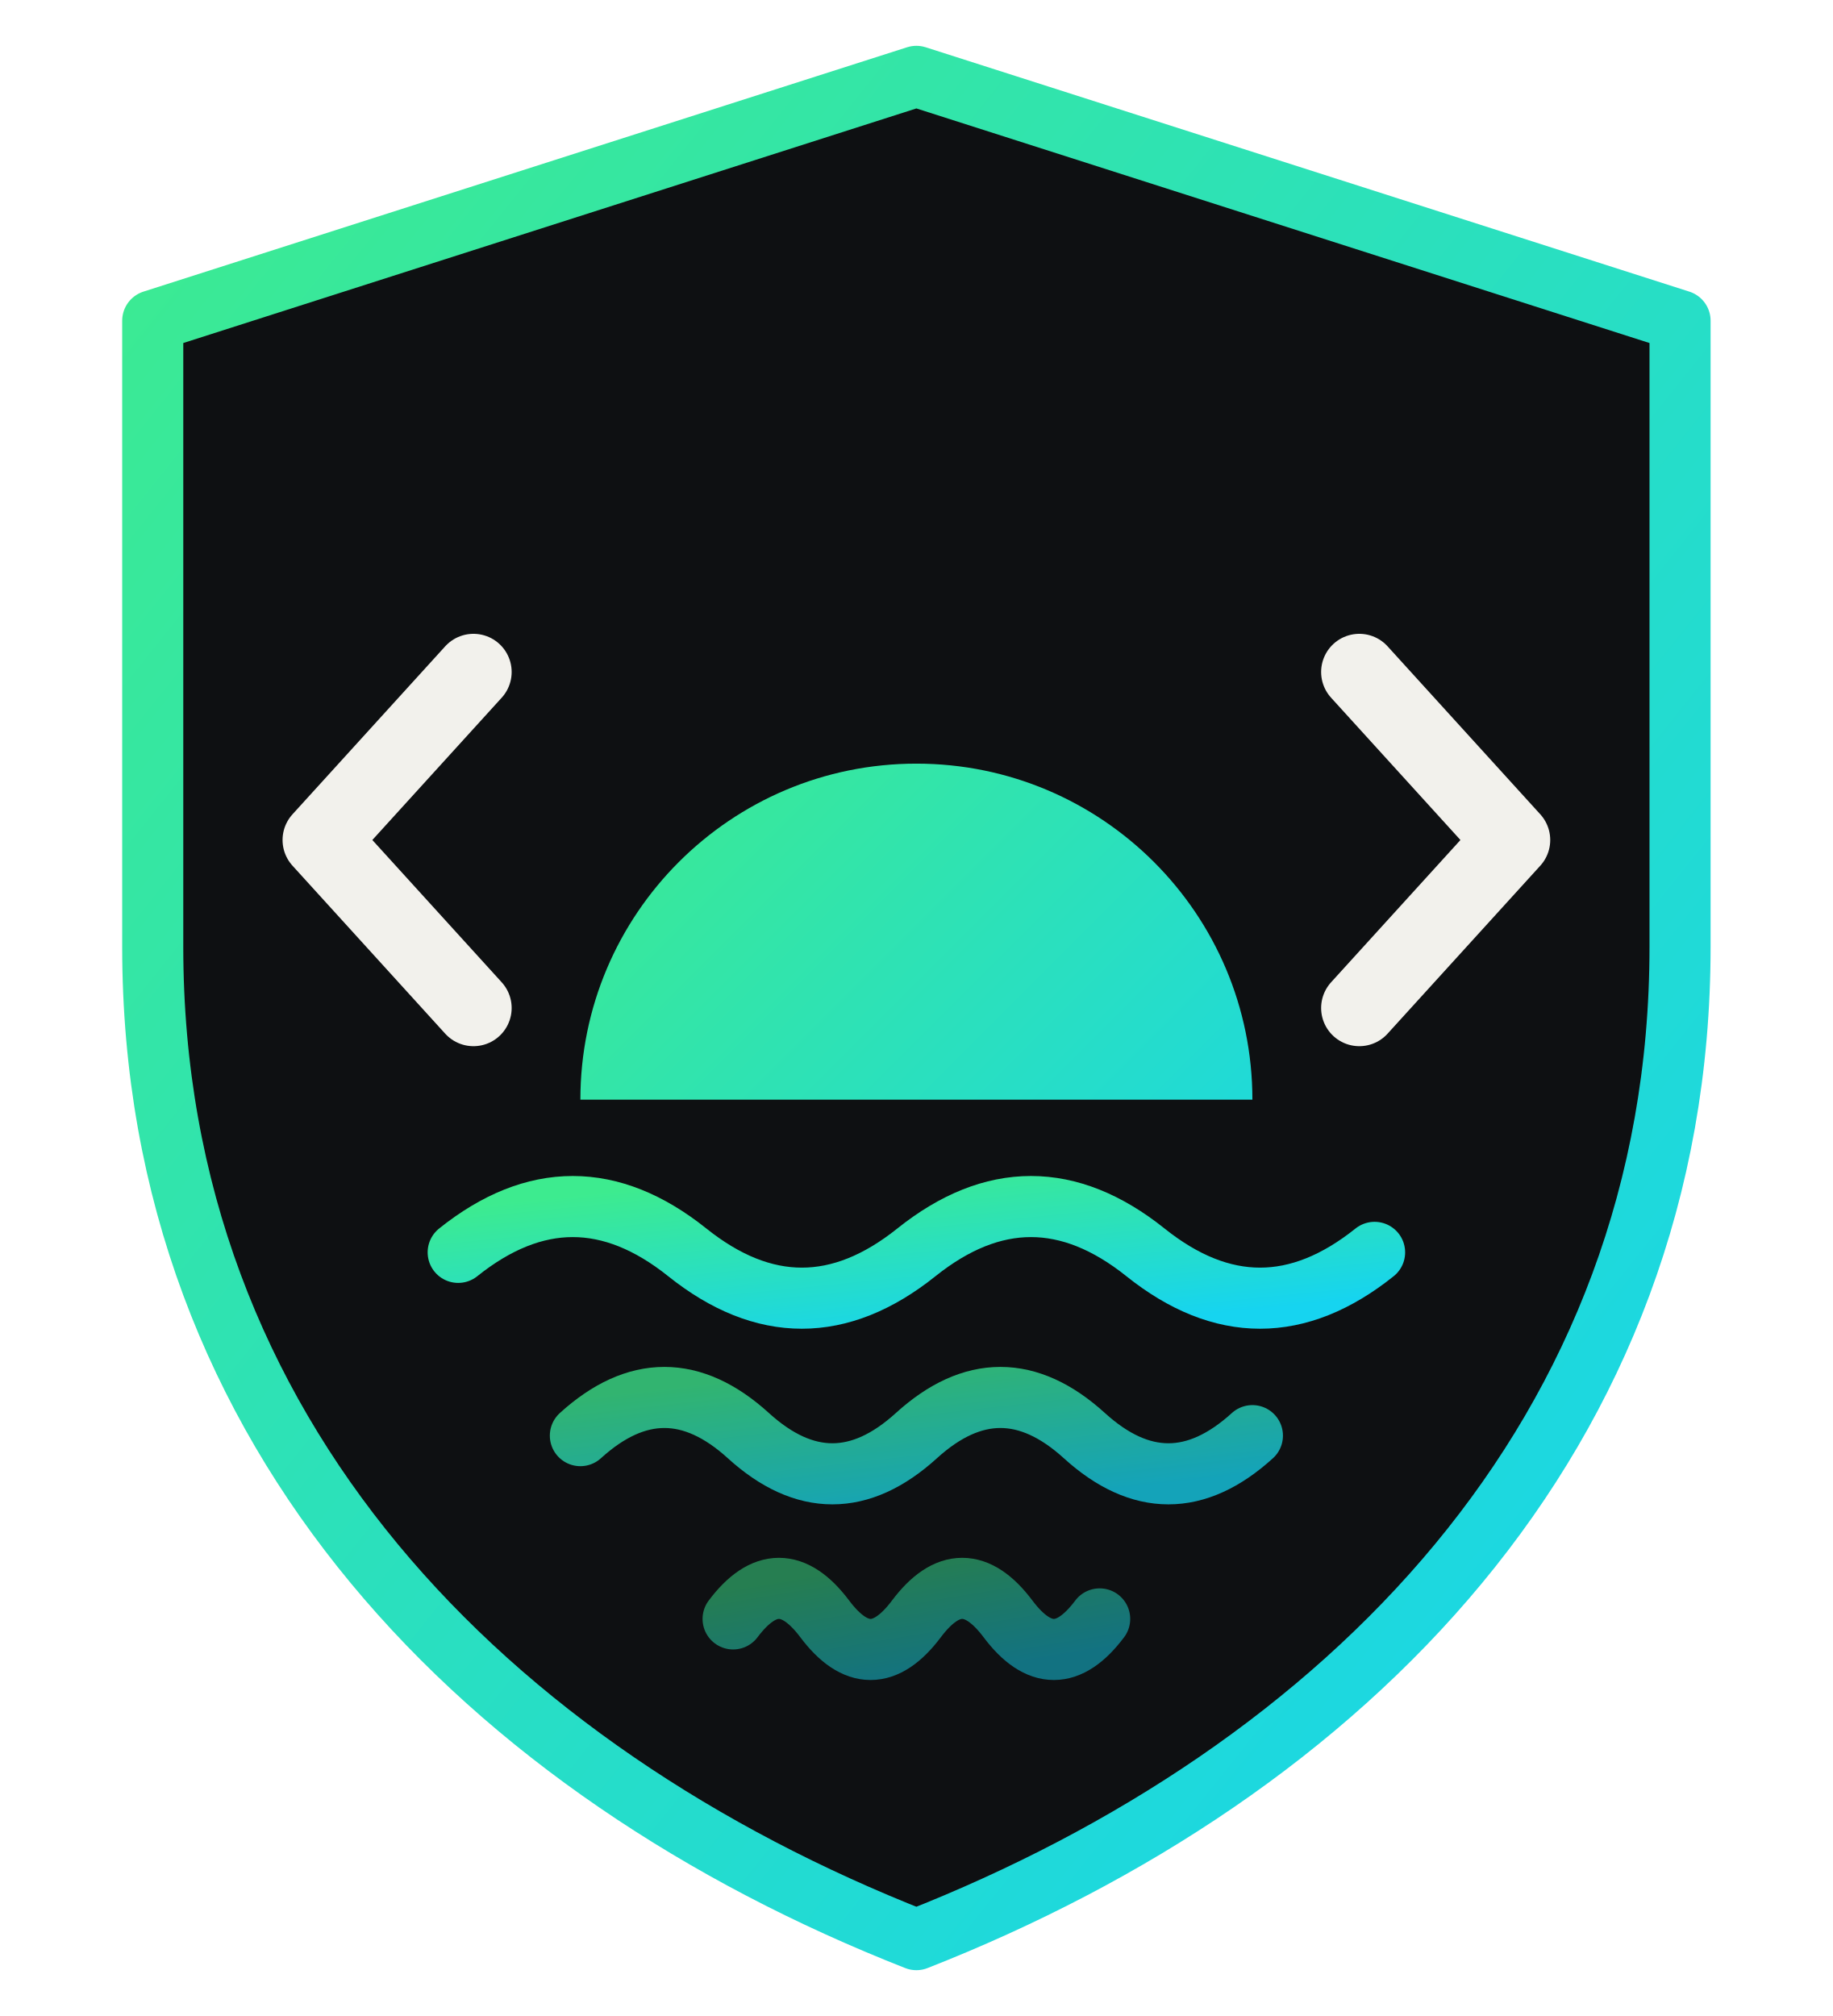
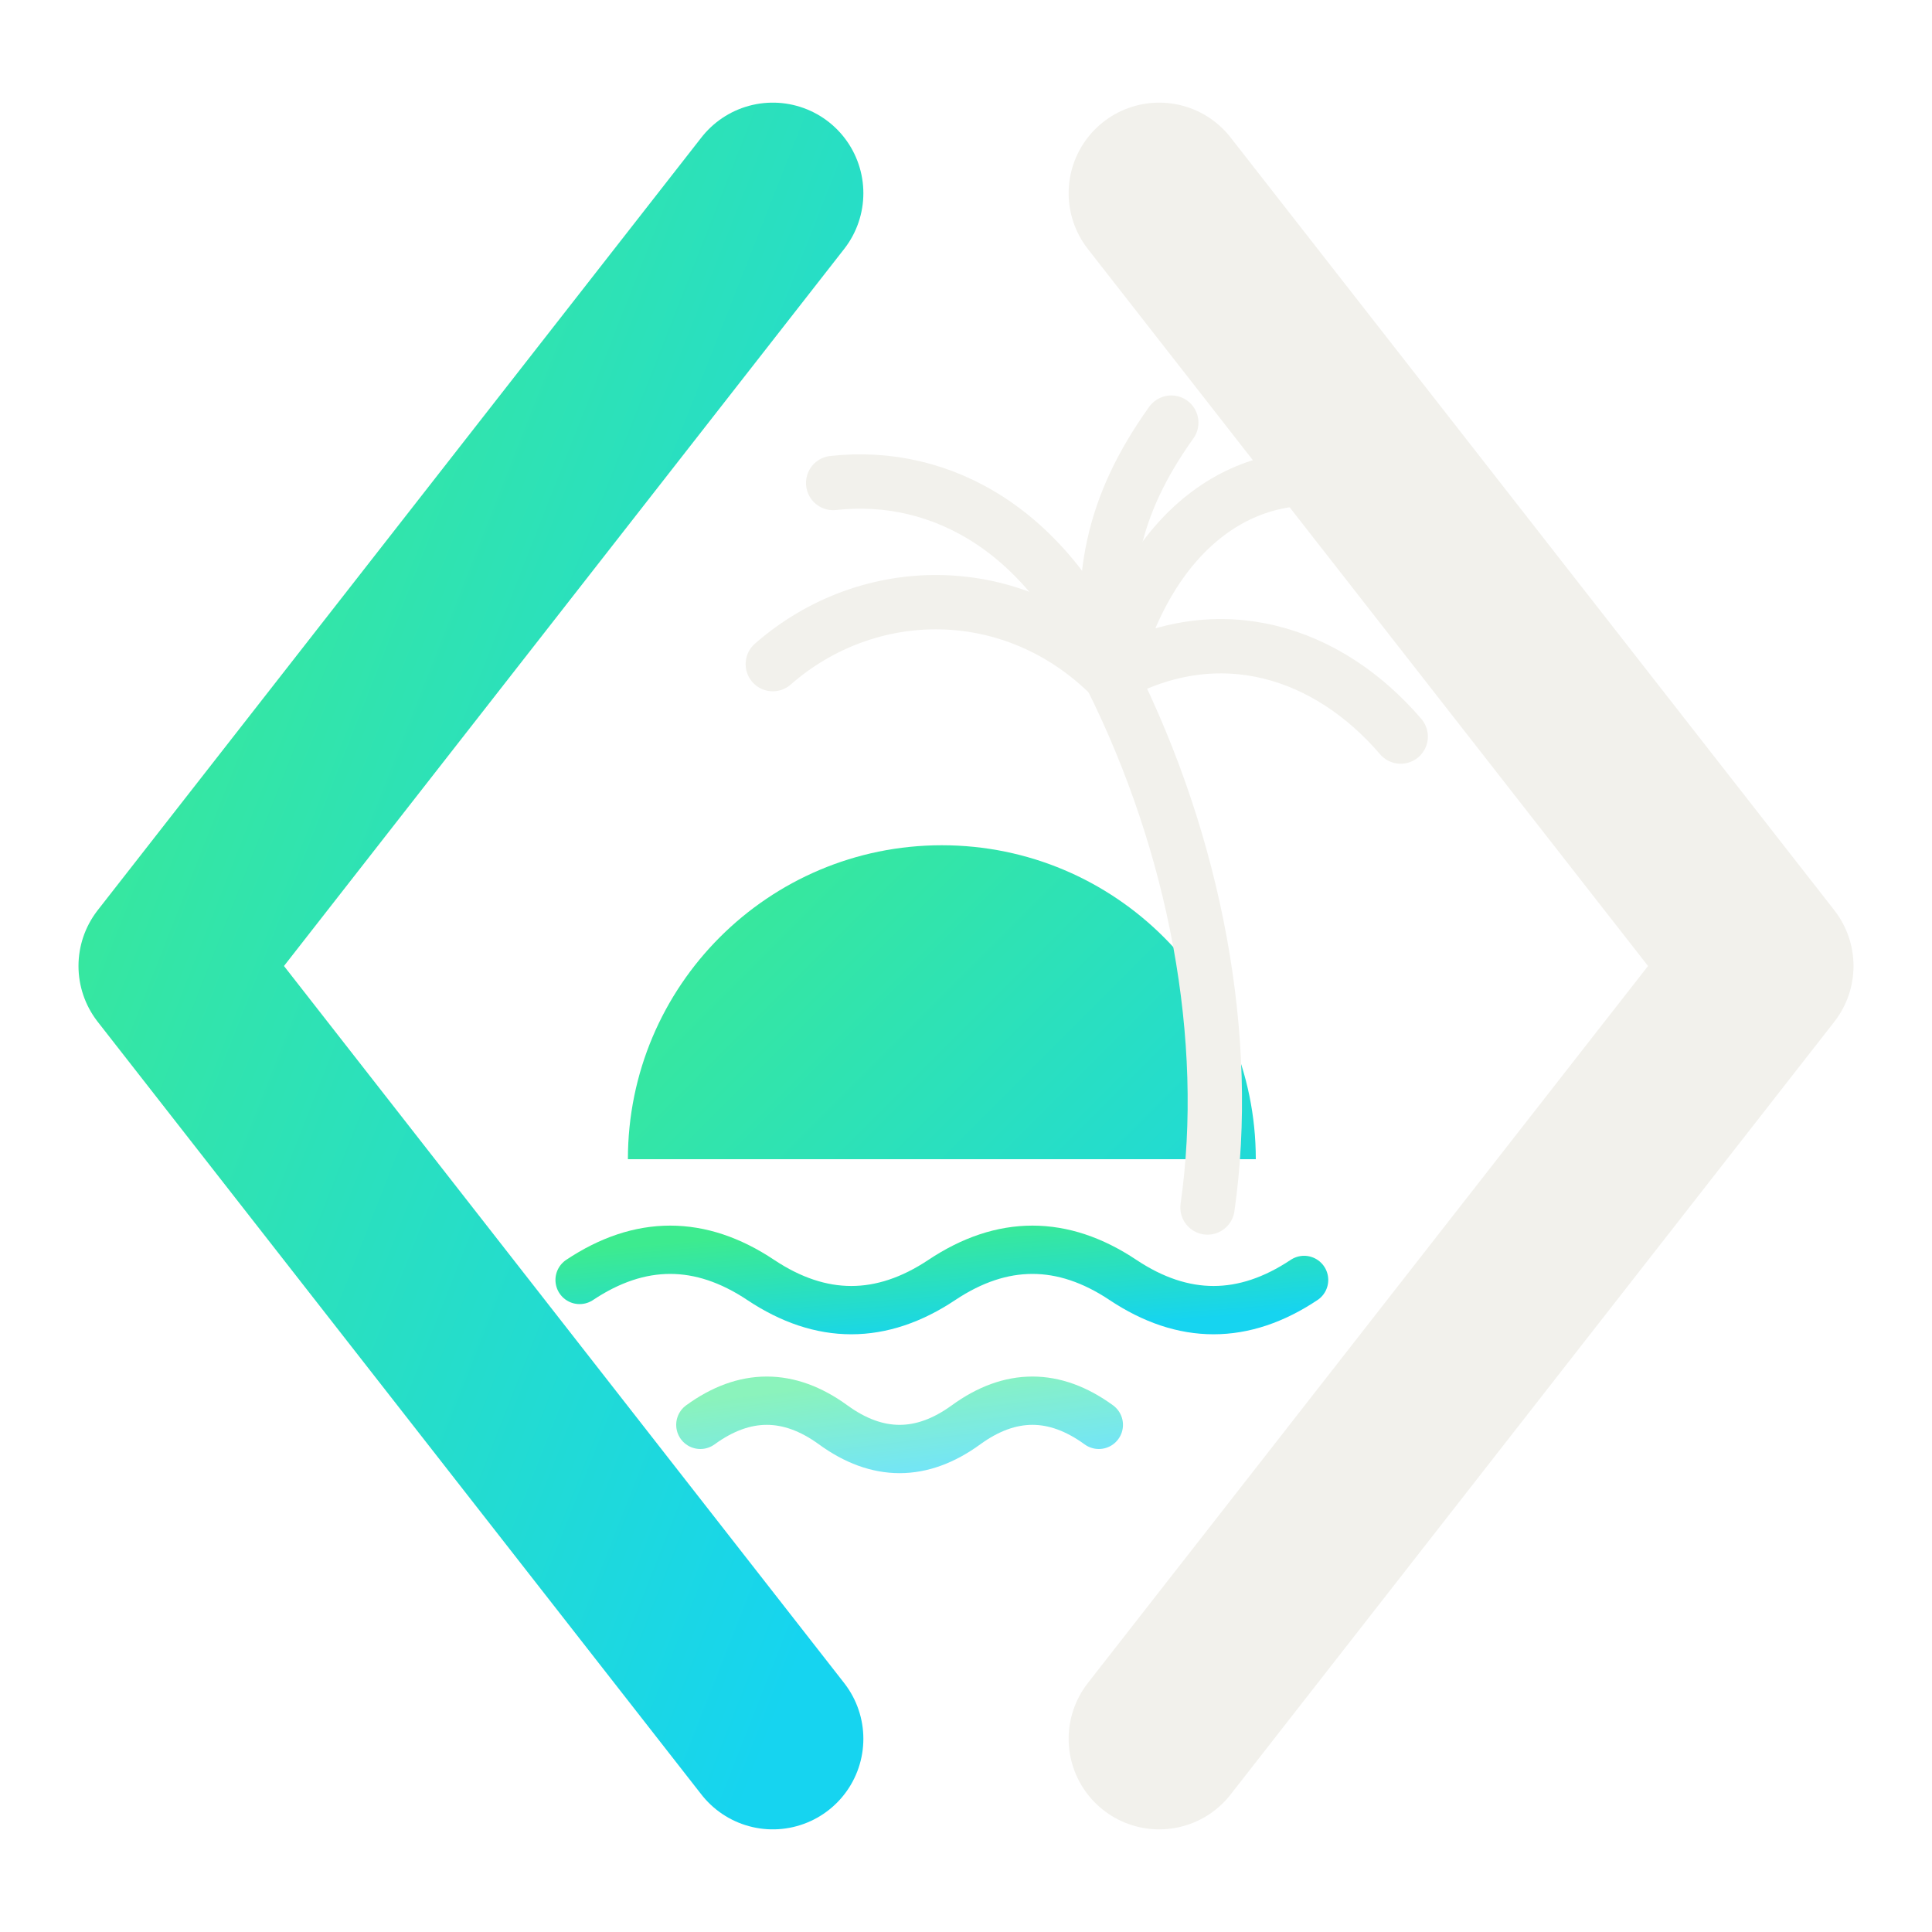
- <svg xmlns="http://www.w3.org/2000/svg" viewBox="0 0 120 132">
+ <svg xmlns="http://www.w3.org/2000/svg" viewBox="0 0 160 160">
  <defs>
    <linearGradient id="g" x1="0" y1="0" x2="1" y2="1">
      <stop offset="0" stop-color="#3DEB8F" />
      <stop offset="1" stop-color="#16D4F0" />
    </linearGradient>
    <clipPath id="c">
-       <rect width="120" height="72" />
+       <rect x="0" y="0" width="160" height="96" />
    </clipPath>
  </defs>
-   <path d="M60 5 L110 21 V62 C110 94 88 116 60 127 C32 116 10 94 10 62 V21 Z" fill="#0E1012" stroke="url(#g)" stroke-width="4" stroke-linejoin="round" />
-   <circle cx="60" cy="72" r="22" fill="url(#g)" clip-path="url(#c)" />
+   <path d="M64 16 L14 80 L64 144" fill="none" stroke="url(#g)" stroke-width="15" stroke-linecap="round" stroke-linejoin="round" />
+   <path d="M96 16 L146 80 L96 144" fill="none" stroke="#F2F1EC" stroke-width="15" stroke-linecap="round" stroke-linejoin="round" />
+   <circle cx="78" cy="96" r="26" fill="url(#g)" clip-path="url(#c)" />
  <g fill="none" stroke="url(#g)" stroke-width="4" stroke-linecap="round">
-     <path d="M30 82 q7.5 -6 15 0 t15 0 t15 0 t15 0" />
-     <path d="M38 94 q5.5 -5 11 0 t11 0 t11 0 t11 0" opacity=".75" />
-     <path d="M48 106 q3 -4 6 0 t6 0 t6 0 t6 0" opacity=".5" />
+     <path d="M48 106 q7.5 -5 15 0 t15 0 t15 0 t15 0" />
+     <path d="M58 118 q5.5 -4 11 0 t11 0 t11 0" opacity="0.6" />
  </g>
-   <g fill="none" stroke="#F2F1EC" stroke-width="5" stroke-linecap="round" stroke-linejoin="round">
-     <path d="M31 44 L21 55 L31 66" />
-     <path d="M89 44 L99 55 L89 66" />
+   <g fill="none" stroke="#F2F1EC" stroke-width="4.5" stroke-linecap="round">
+     <path d="M100 100 C102 86 99 70 92 56" />
+     <path d="M92 56 C84 48 72 48 64 55" />
+     <path d="M92 56 C87 44 78 39 69 40" />
+     <path d="M92 56 C95 44 103 38 112 40" />
+     <path d="M92 56 C101 51 110 54 116 61" />
+     <path d="M92 56 C91 48 92 42 97 35" />
  </g>
</svg>
